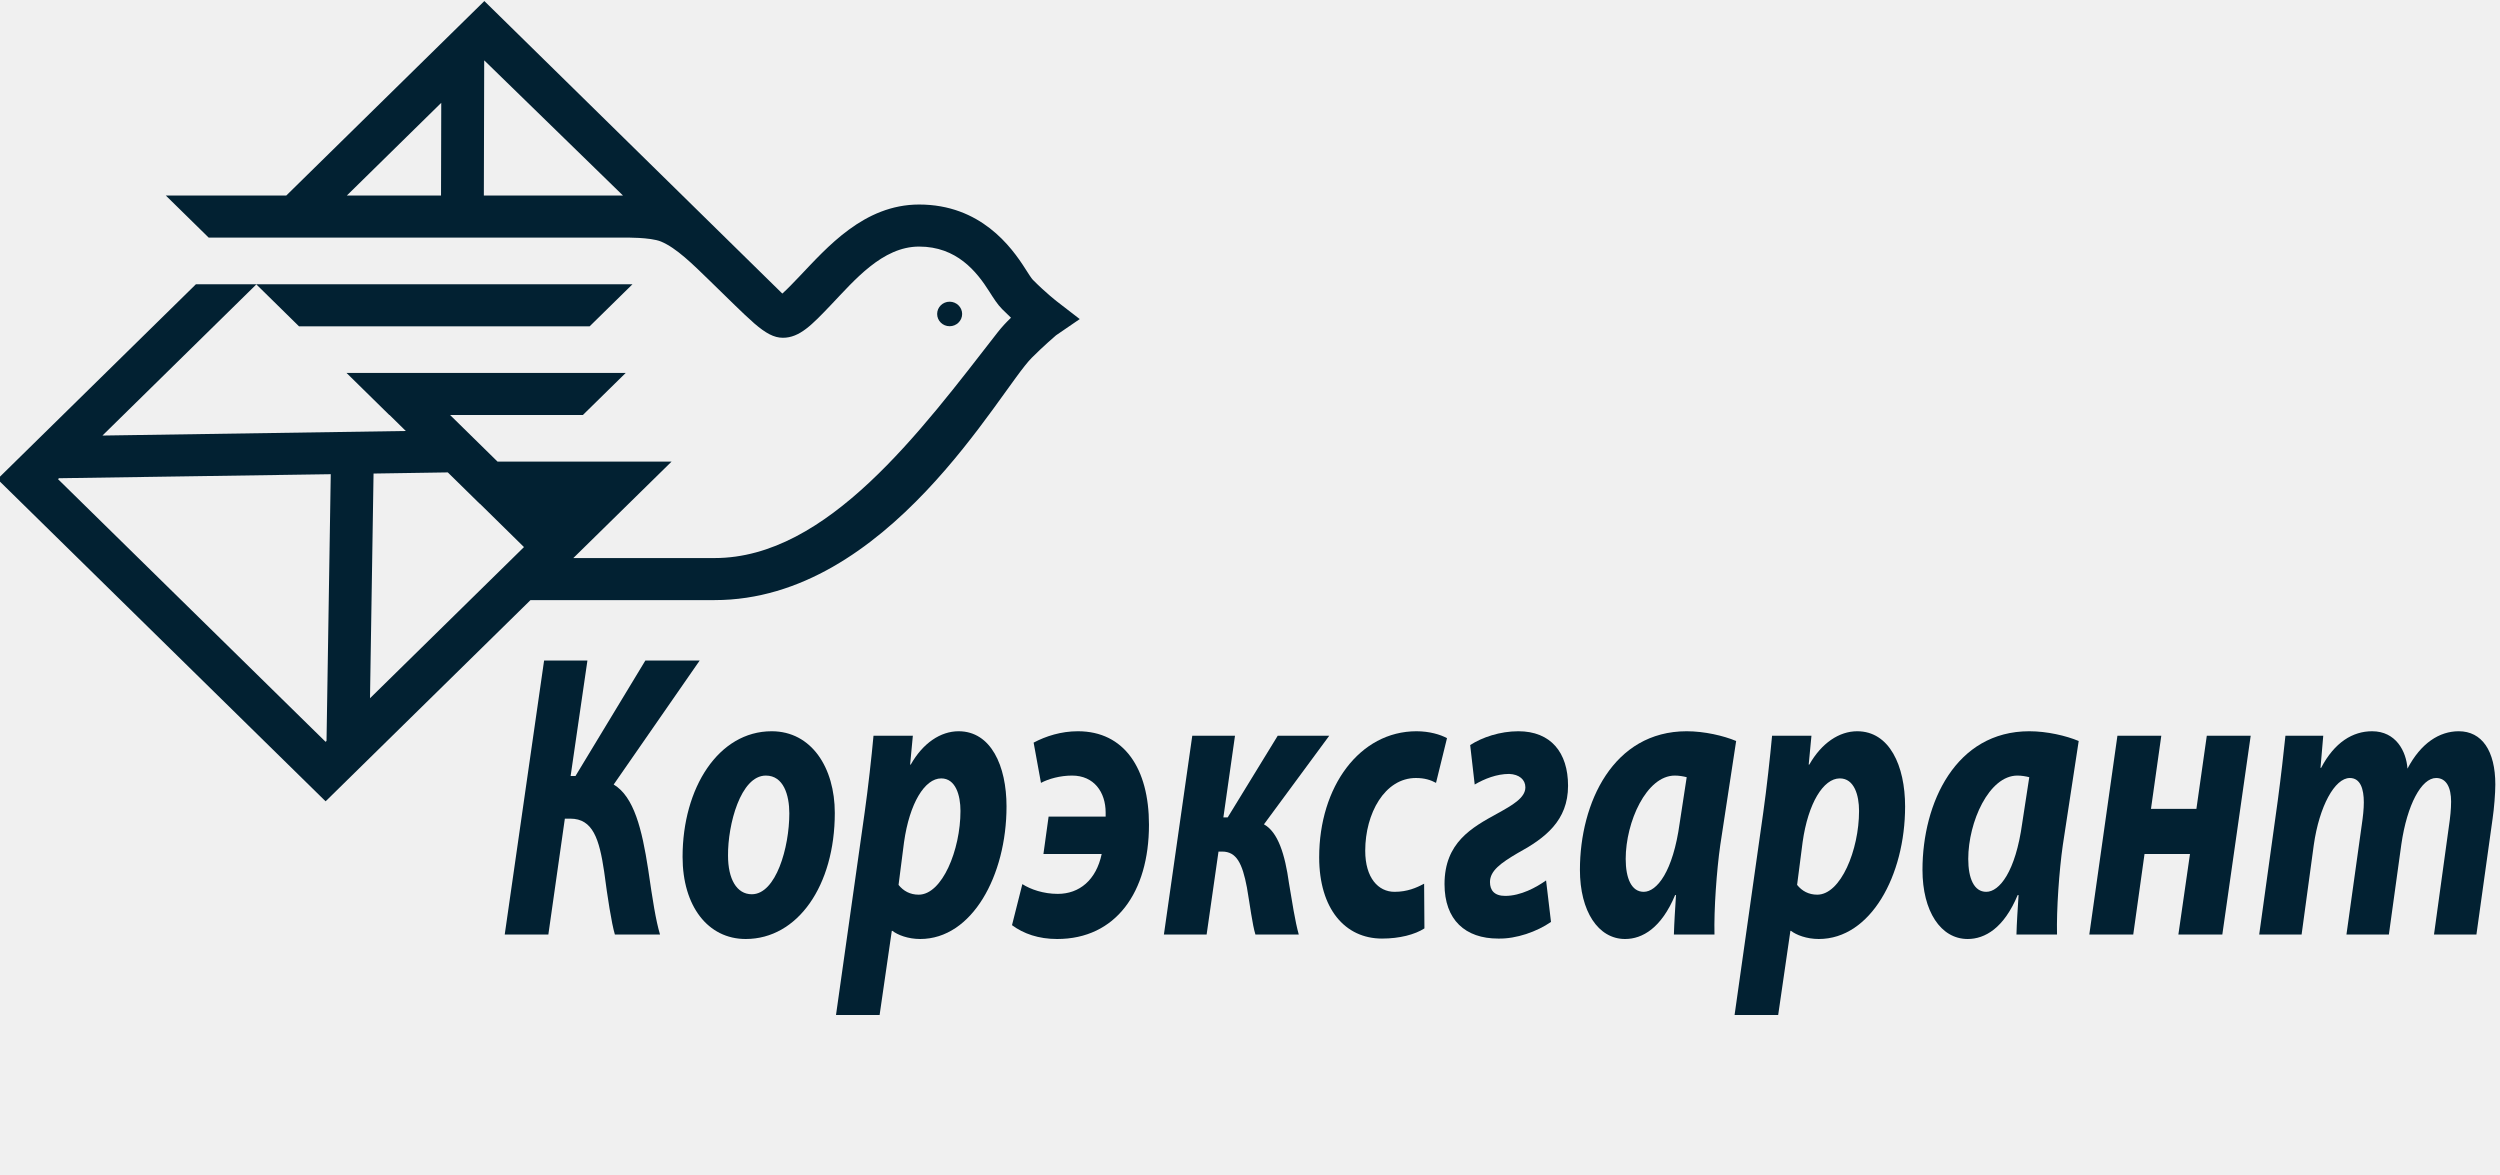
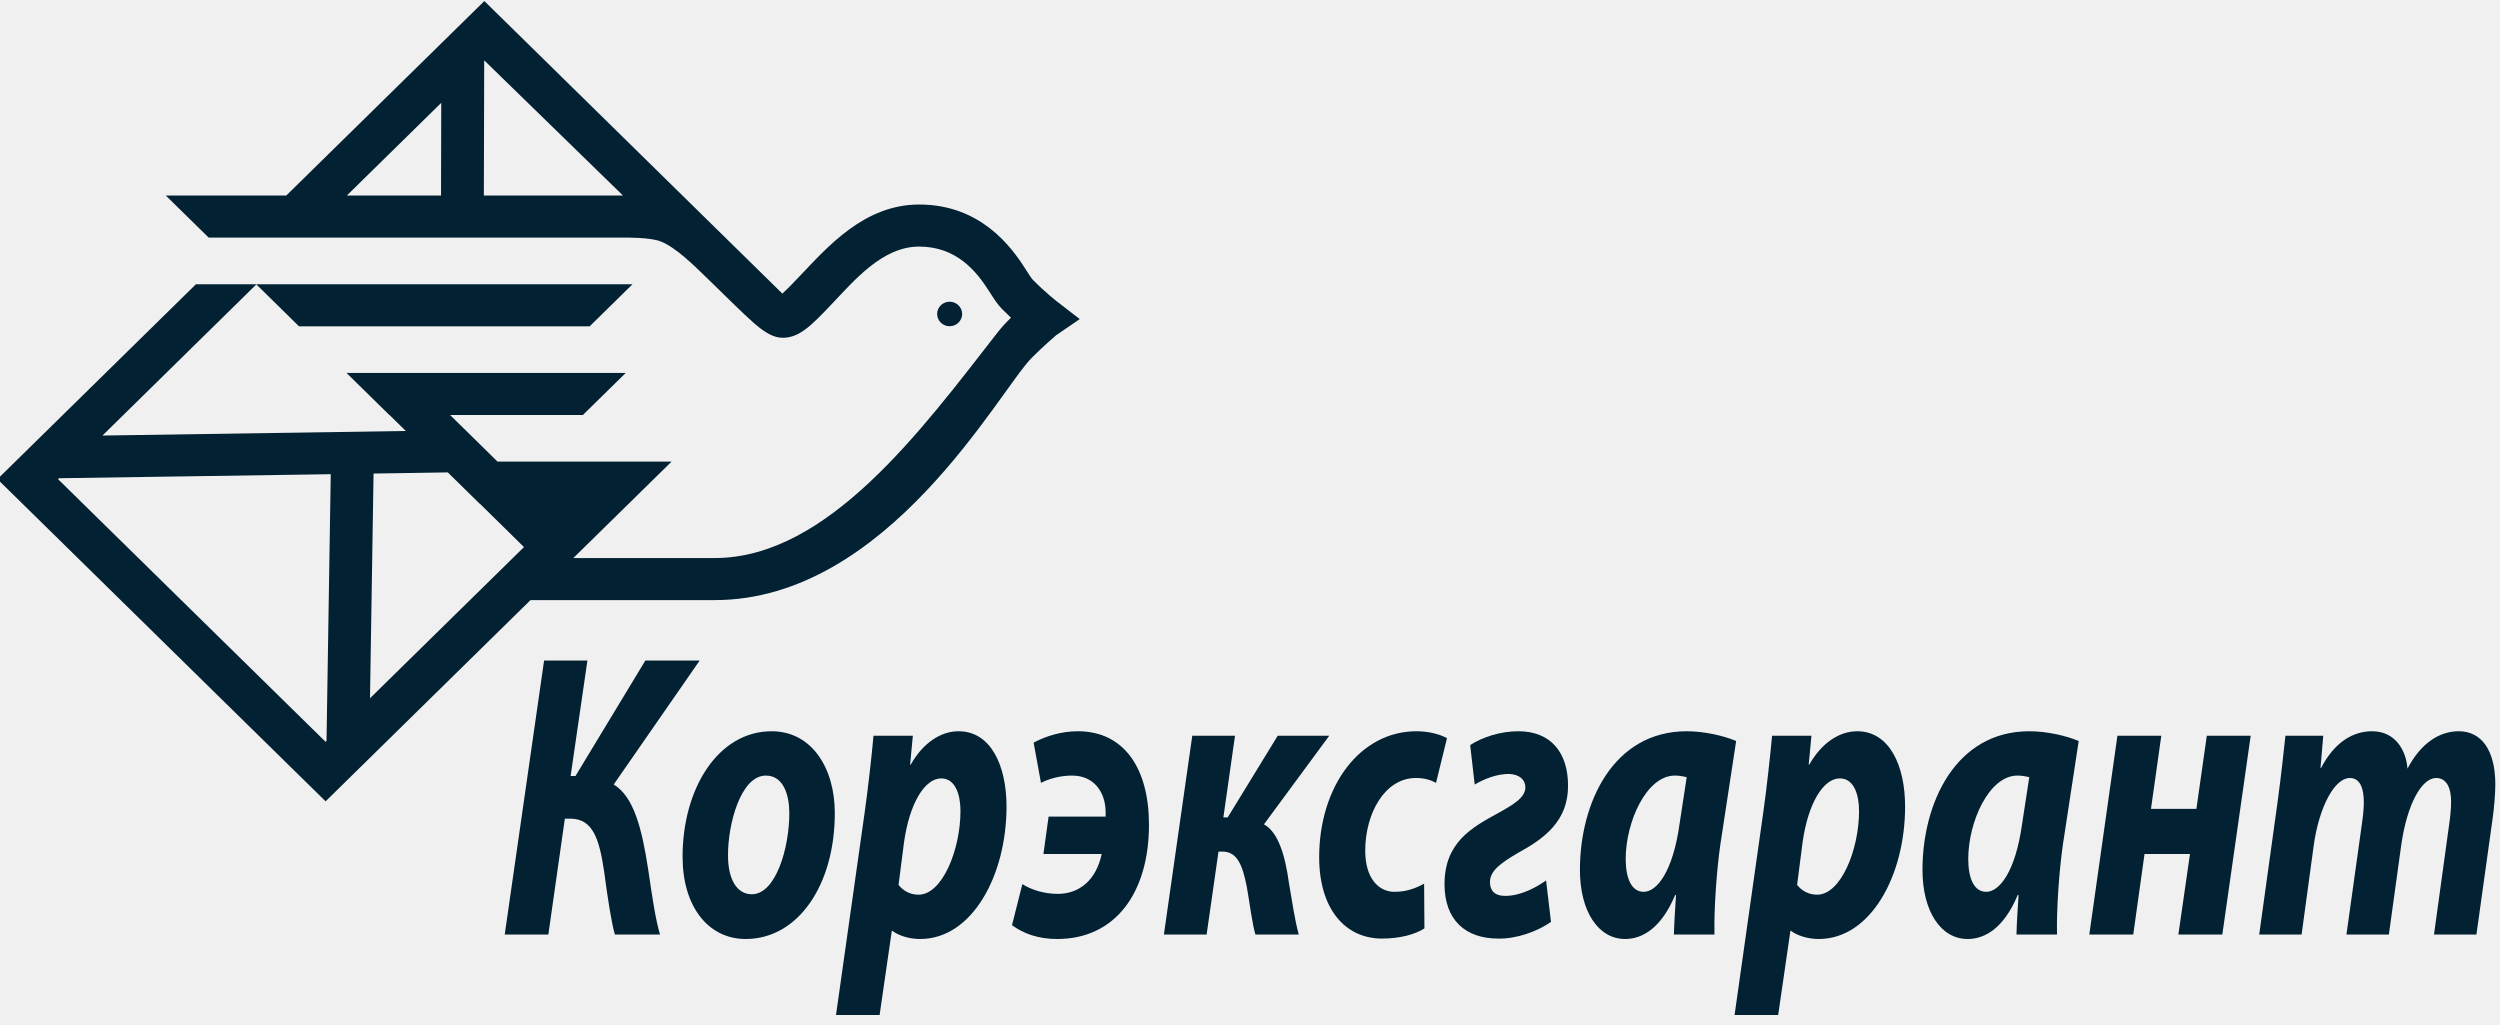
- <svg xmlns="http://www.w3.org/2000/svg" width="100" height="47" viewBox="0 0 100 47" fill="none">
+ <svg xmlns="http://www.w3.org/2000/svg" width="100" height="41" viewBox="0 0 100 41" fill="none">
  <g clip-path="url(#clip0_668_1699)">
    <path d="M23.497 26.42L22.825 31.039H23.02L25.815 26.42H27.988L24.547 31.381C25.364 31.868 25.681 33.185 25.925 34.762C26.108 36.015 26.23 36.811 26.401 37.381H24.595C24.461 36.926 24.302 35.901 24.168 34.877C23.973 33.559 23.716 32.746 22.813 32.746H22.594L21.934 37.381H20.189L21.764 26.42H23.497Z" fill="#022132" />
    <path d="M29.121 34.226C29.121 35.153 29.462 35.77 30.073 35.77C31.038 35.77 31.573 33.901 31.573 32.535C31.573 31.803 31.342 31.023 30.634 31.023C29.622 31.023 29.109 32.99 29.121 34.226ZM33.392 32.518C33.392 35.43 31.903 37.56 29.829 37.56C28.315 37.56 27.303 36.243 27.303 34.275C27.303 31.51 28.743 29.25 30.866 29.25C32.464 29.25 33.392 30.714 33.392 32.518Z" fill="#022132" />
    <path d="M35.942 35.396C36.137 35.641 36.405 35.787 36.747 35.787C37.686 35.787 38.419 33.999 38.419 32.437C38.419 31.803 38.222 31.136 37.649 31.136C36.991 31.136 36.381 32.128 36.161 33.689L35.942 35.396ZM33.44 40.6L34.586 32.502C34.72 31.558 34.867 30.241 34.94 29.429H36.514L36.405 30.583H36.43C36.917 29.721 37.624 29.25 38.345 29.25C39.638 29.25 40.261 30.632 40.261 32.259C40.261 35.023 38.882 37.56 36.807 37.56C36.319 37.56 35.905 37.397 35.697 37.234H35.672L35.184 40.6H33.44Z" fill="#022132" />
    <path d="M41.944 32.664H44.226C44.226 32.6 44.226 32.551 44.226 32.502C44.226 31.689 43.762 31.023 42.884 31.023C42.408 31.023 41.944 31.152 41.639 31.315L41.345 29.705C41.835 29.445 42.444 29.25 43.116 29.25C44.972 29.25 45.959 30.746 45.959 32.99C45.959 35.69 44.629 37.56 42.286 37.56C41.541 37.56 40.943 37.349 40.48 37.007L40.894 35.365C41.224 35.576 41.737 35.755 42.31 35.755C43.177 35.755 43.847 35.202 44.067 34.161H41.737L41.944 32.664Z" fill="#022132" />
    <path d="M49.4 29.429L48.935 32.697H49.107L51.109 29.429H53.17L50.558 32.973C51.12 33.283 51.4 34.176 51.56 35.332C51.681 36.046 51.803 36.86 51.951 37.381H50.217C50.095 36.99 49.998 36.194 49.876 35.494C49.693 34.535 49.46 34.063 48.886 34.063H48.74L48.265 37.381H46.556L47.691 29.429H49.4Z" fill="#022132" />
    <path d="M56.977 37.136C56.598 37.381 55.988 37.543 55.281 37.543C53.804 37.543 52.767 36.356 52.767 34.291C52.767 31.461 54.389 29.25 56.659 29.25C57.172 29.25 57.611 29.38 57.88 29.526L57.441 31.315C57.233 31.202 56.988 31.12 56.636 31.12C55.39 31.12 54.609 32.535 54.609 34.03C54.609 35.12 55.134 35.673 55.781 35.673C56.294 35.673 56.659 35.511 56.965 35.348L56.977 37.136Z" fill="#022132" />
    <path d="M58.807 29.803C59.282 29.493 60.001 29.25 60.734 29.25C62.027 29.25 62.722 30.095 62.722 31.43C62.722 32.827 61.807 33.526 60.697 34.129C60.038 34.519 59.599 34.828 59.599 35.283C59.599 35.608 59.77 35.836 60.208 35.836C60.831 35.836 61.453 35.494 61.843 35.217L62.04 36.877C61.478 37.267 60.648 37.56 59.928 37.543C58.61 37.543 57.781 36.796 57.781 35.365C57.781 33.705 58.866 33.103 59.904 32.535C60.489 32.21 61.015 31.917 61.015 31.494C61.015 31.185 60.77 30.974 60.368 30.957C59.867 30.957 59.38 31.152 58.988 31.381L58.807 29.803Z" fill="#022132" />
    <path d="M67.468 31.088C67.335 31.054 67.163 31.023 66.993 31.023C65.858 31.023 65.028 32.876 65.028 34.357C65.028 35.137 65.26 35.673 65.748 35.673C66.272 35.673 66.919 34.877 67.187 32.924L67.468 31.088ZM66.956 37.381C66.968 36.909 67.005 36.373 67.04 35.803H67.005C66.454 37.121 65.698 37.56 65.003 37.56C63.93 37.56 63.197 36.453 63.197 34.795C63.197 32.111 64.528 29.25 67.468 29.25C68.175 29.25 68.946 29.429 69.446 29.64L68.811 33.802C68.665 34.828 68.554 36.389 68.579 37.381H66.956Z" fill="#022132" />
    <path d="M71.884 35.396C72.08 35.641 72.348 35.787 72.69 35.787C73.629 35.787 74.362 33.999 74.362 32.437C74.362 31.803 74.167 31.136 73.593 31.136C72.934 31.136 72.323 32.128 72.104 33.689L71.884 35.396ZM69.383 40.6L70.53 32.502C70.664 31.558 70.809 30.241 70.883 29.429H72.458L72.348 30.583H72.373C72.862 29.721 73.569 29.25 74.288 29.25C75.582 29.25 76.204 30.632 76.204 32.259C76.204 35.023 74.825 37.56 72.752 37.56C72.263 37.56 71.848 37.397 71.64 37.234H71.616L71.127 40.6H69.383Z" fill="#022132" />
    <path d="M81.171 31.088C81.037 31.054 80.865 31.023 80.695 31.023C79.56 31.023 78.73 32.876 78.73 34.357C78.73 35.137 78.961 35.673 79.45 35.673C79.974 35.673 80.621 34.877 80.889 32.924L81.171 31.088ZM80.658 37.381C80.67 36.909 80.707 36.373 80.743 35.803H80.707C80.157 37.121 79.402 37.56 78.706 37.56C77.631 37.56 76.899 36.453 76.899 34.795C76.899 32.111 78.23 29.25 81.171 29.25C81.879 29.25 82.647 29.429 83.148 29.64L82.513 33.802C82.366 34.828 82.256 36.389 82.281 37.381H80.658Z" fill="#022132" />
    <path d="M86.452 29.429L86.039 32.356H87.856L88.272 29.429H90.028L88.893 37.381H87.135L87.599 34.161H85.781L85.33 37.381H83.572L84.697 29.429H86.452Z" fill="#022132" />
    <path d="M90.368 37.381L91.112 32.014C91.246 31.006 91.344 30.128 91.417 29.429H92.93L92.82 30.714H92.845C93.381 29.688 94.115 29.25 94.883 29.25C95.835 29.25 96.25 30.046 96.299 30.746C96.836 29.721 97.58 29.25 98.349 29.25C99.276 29.25 99.813 30.03 99.813 31.381C99.813 31.722 99.765 32.339 99.704 32.746L99.057 37.381H97.36L97.958 33.039C98.007 32.714 98.044 32.372 98.044 32.063C98.044 31.51 97.86 31.12 97.446 31.12C96.86 31.12 96.286 32.177 96.054 33.771L95.555 37.381H93.858L94.469 33.006C94.517 32.681 94.553 32.372 94.553 32.095C94.553 31.558 94.418 31.12 93.992 31.12C93.394 31.12 92.772 32.242 92.551 33.802L92.064 37.381H90.368Z" fill="#022132" />
    <path d="M14.942 18.942L17.912 18.896L19.186 20.147L19.195 20.148L20.959 21.883L14.8 27.93L14.942 18.942ZM13.061 29.637L13.024 29.673L2.321 19.166L2.358 19.129L13.23 18.968L13.061 29.637ZM24.158 7.822H19.354L19.368 2.426L19.374 2.419L24.92 7.822H24.158ZM17.65 4.113L17.641 7.822H13.873L17.65 4.113ZM42.28 12.061C42.275 12.057 41.82 11.704 41.312 11.19C41.254 11.131 41.125 10.928 41.021 10.764C40.45 9.861 39.216 8.181 36.764 8.181C34.552 8.181 33.072 9.911 31.979 11.055C31.759 11.286 31.482 11.577 31.293 11.743L19.374 0.042L11.45 7.822H6.633L8.347 9.504H24.992C24.992 9.504 26.011 9.486 26.438 9.661C27.054 9.915 27.716 10.575 28.364 11.204C29.164 11.979 29.709 12.532 30.139 12.906L30.161 12.929H30.163C30.624 13.326 30.954 13.511 31.317 13.511C31.985 13.511 32.479 12.992 33.229 12.206C34.172 11.218 35.295 9.863 36.764 9.863C38.264 9.863 39.062 10.855 39.567 11.653C39.743 11.931 39.896 12.173 40.083 12.362C40.206 12.487 40.327 12.602 40.44 12.709C40.261 12.88 40.076 13.076 39.909 13.29C36.843 17.231 33.097 22.322 28.586 22.322H22.933L26.862 18.465H19.902L18.002 16.599H23.316L25.029 14.917H13.86L15.572 16.599H15.581L16.232 17.239L4.098 17.422L10.254 11.376L11.959 13.052H23.587L25.3 11.37H7.837L-0.102 19.166L13.024 32.053L21.22 24.004H28.586C35.517 24.004 39.966 15.624 41.27 14.312C41.711 13.869 42.236 13.415 42.241 13.413L43.19 12.763L42.28 12.061Z" fill="#022132" />
    <path d="M38.486 12.559C38.486 12.288 38.26 12.068 37.985 12.068C37.709 12.068 37.486 12.288 37.486 12.559C37.486 12.829 37.709 13.049 37.985 13.049C38.26 13.049 38.486 12.829 38.486 12.559Z" fill="#022132" />
  </g>
  <defs>
    <clipPath id="clip0_668_1699">
      <rect width="100" height="47" fill="white" />
    </clipPath>
  </defs>
</svg>
